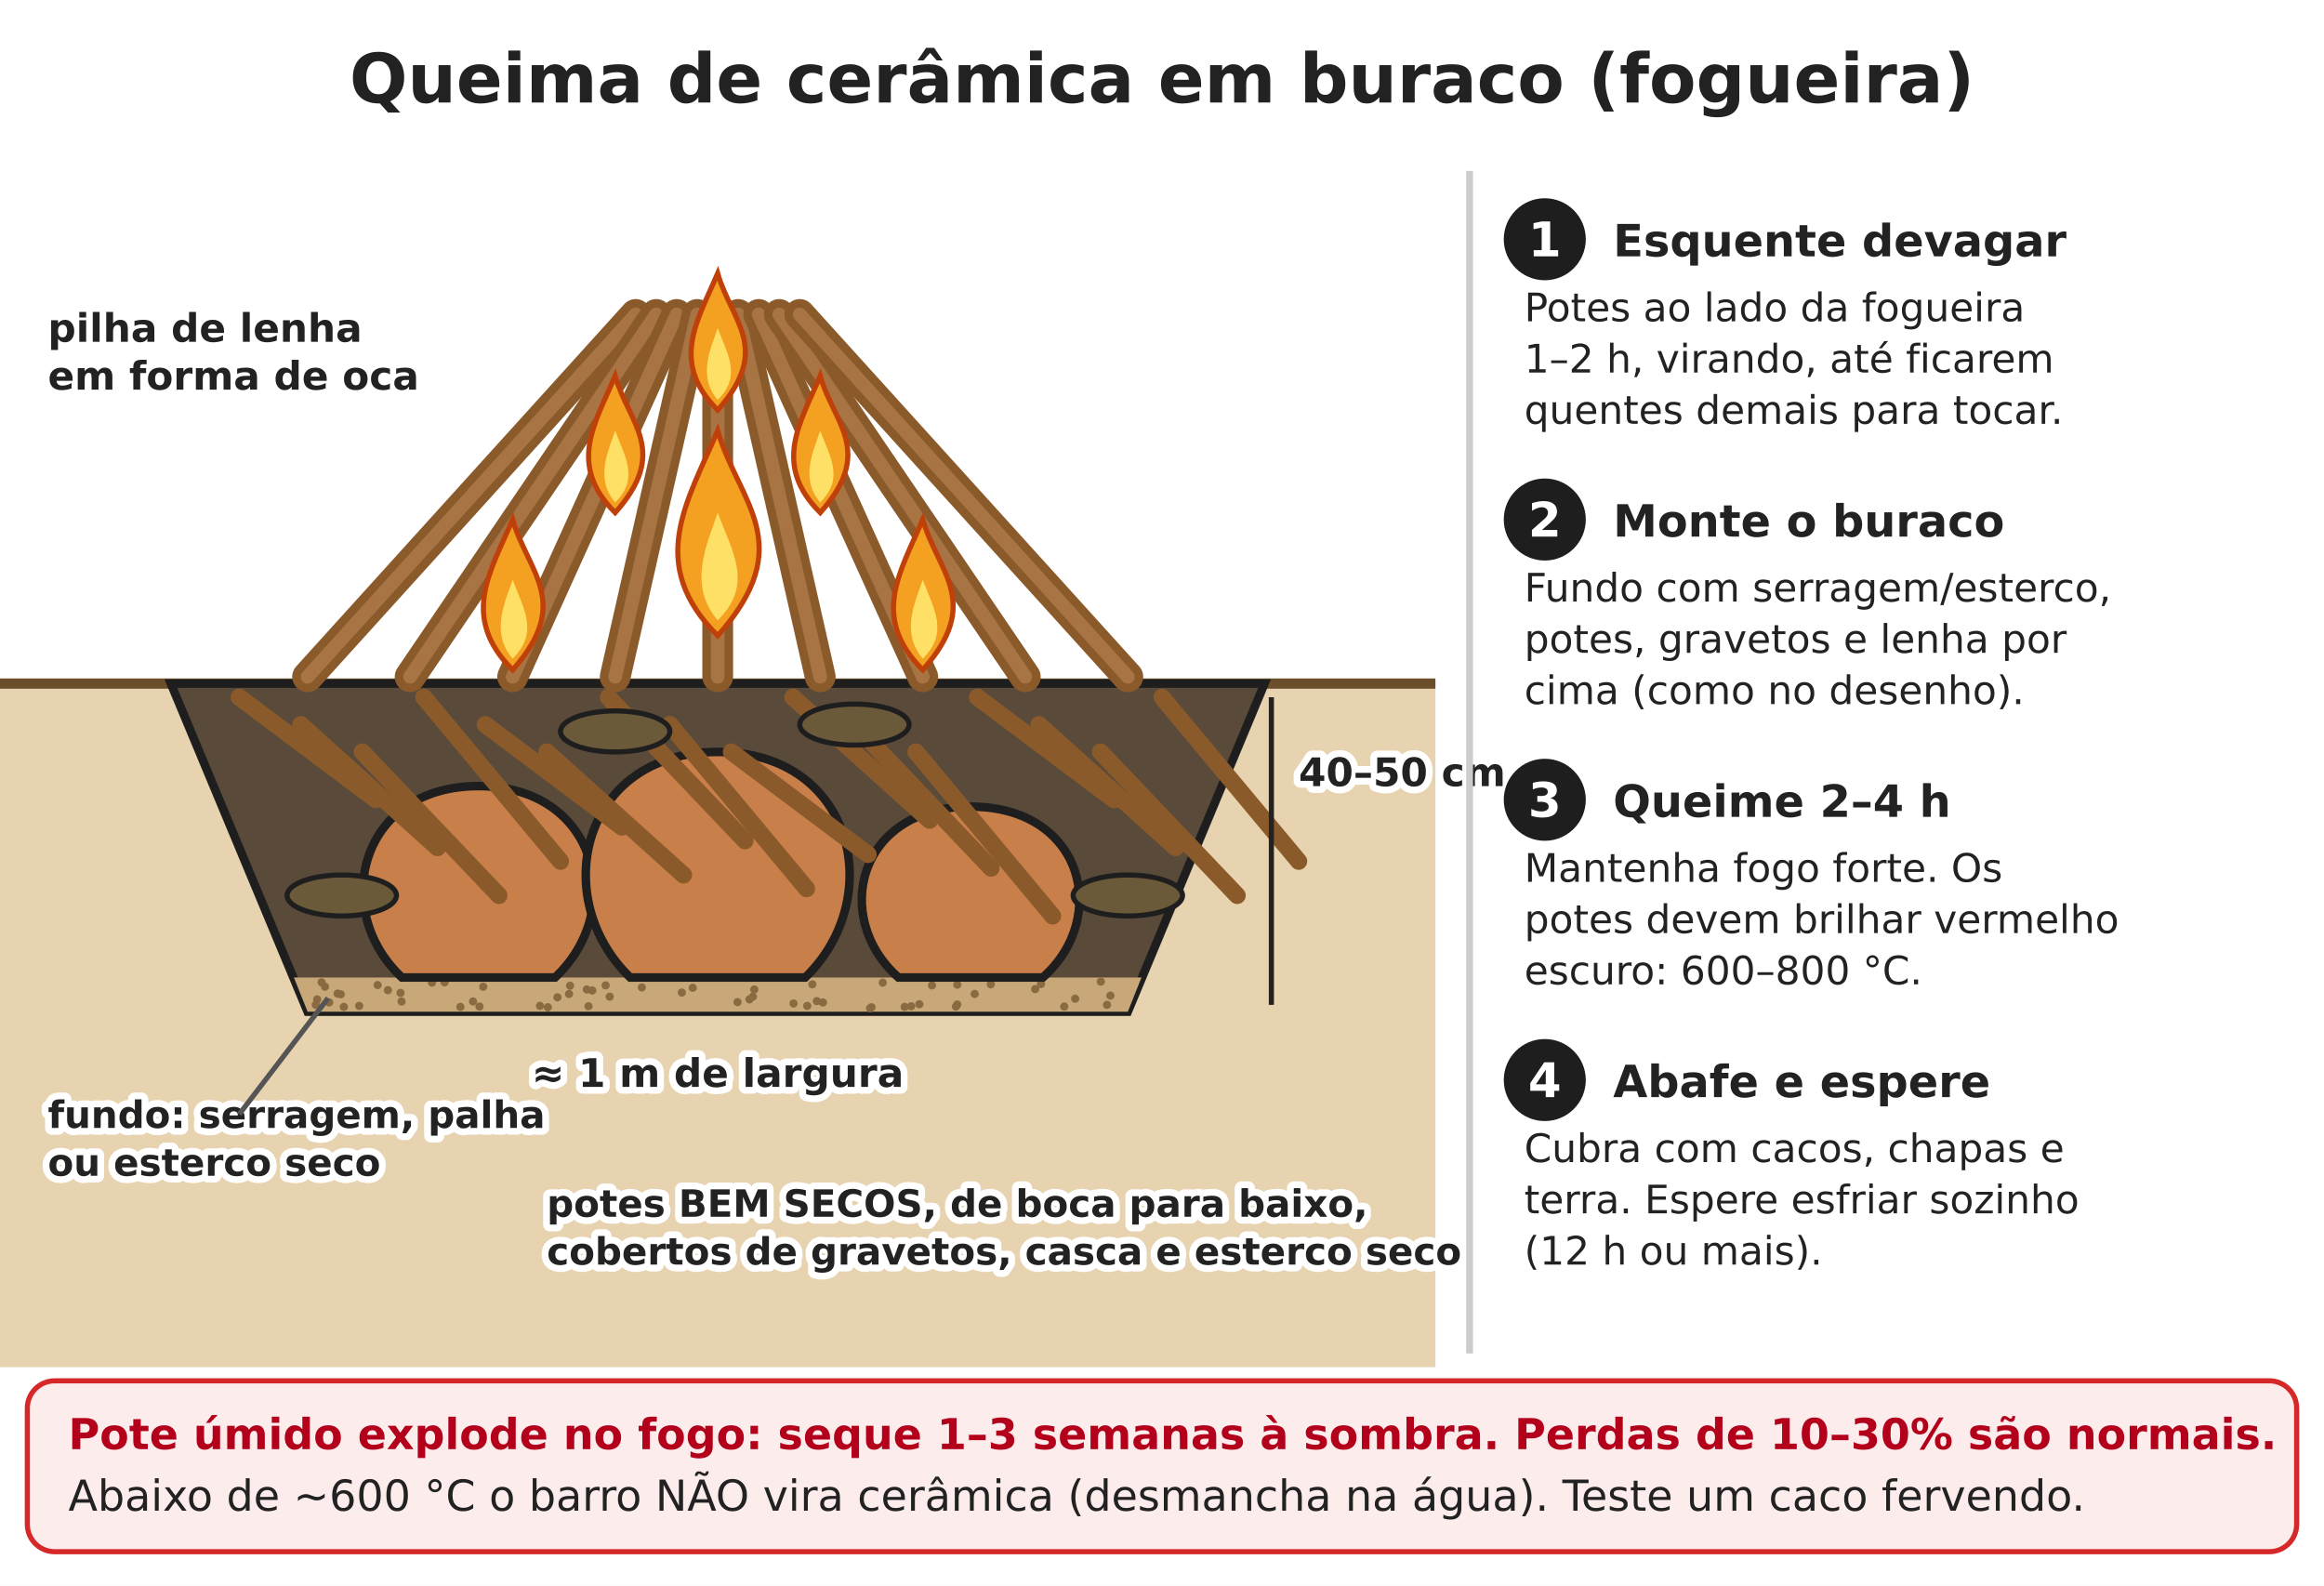
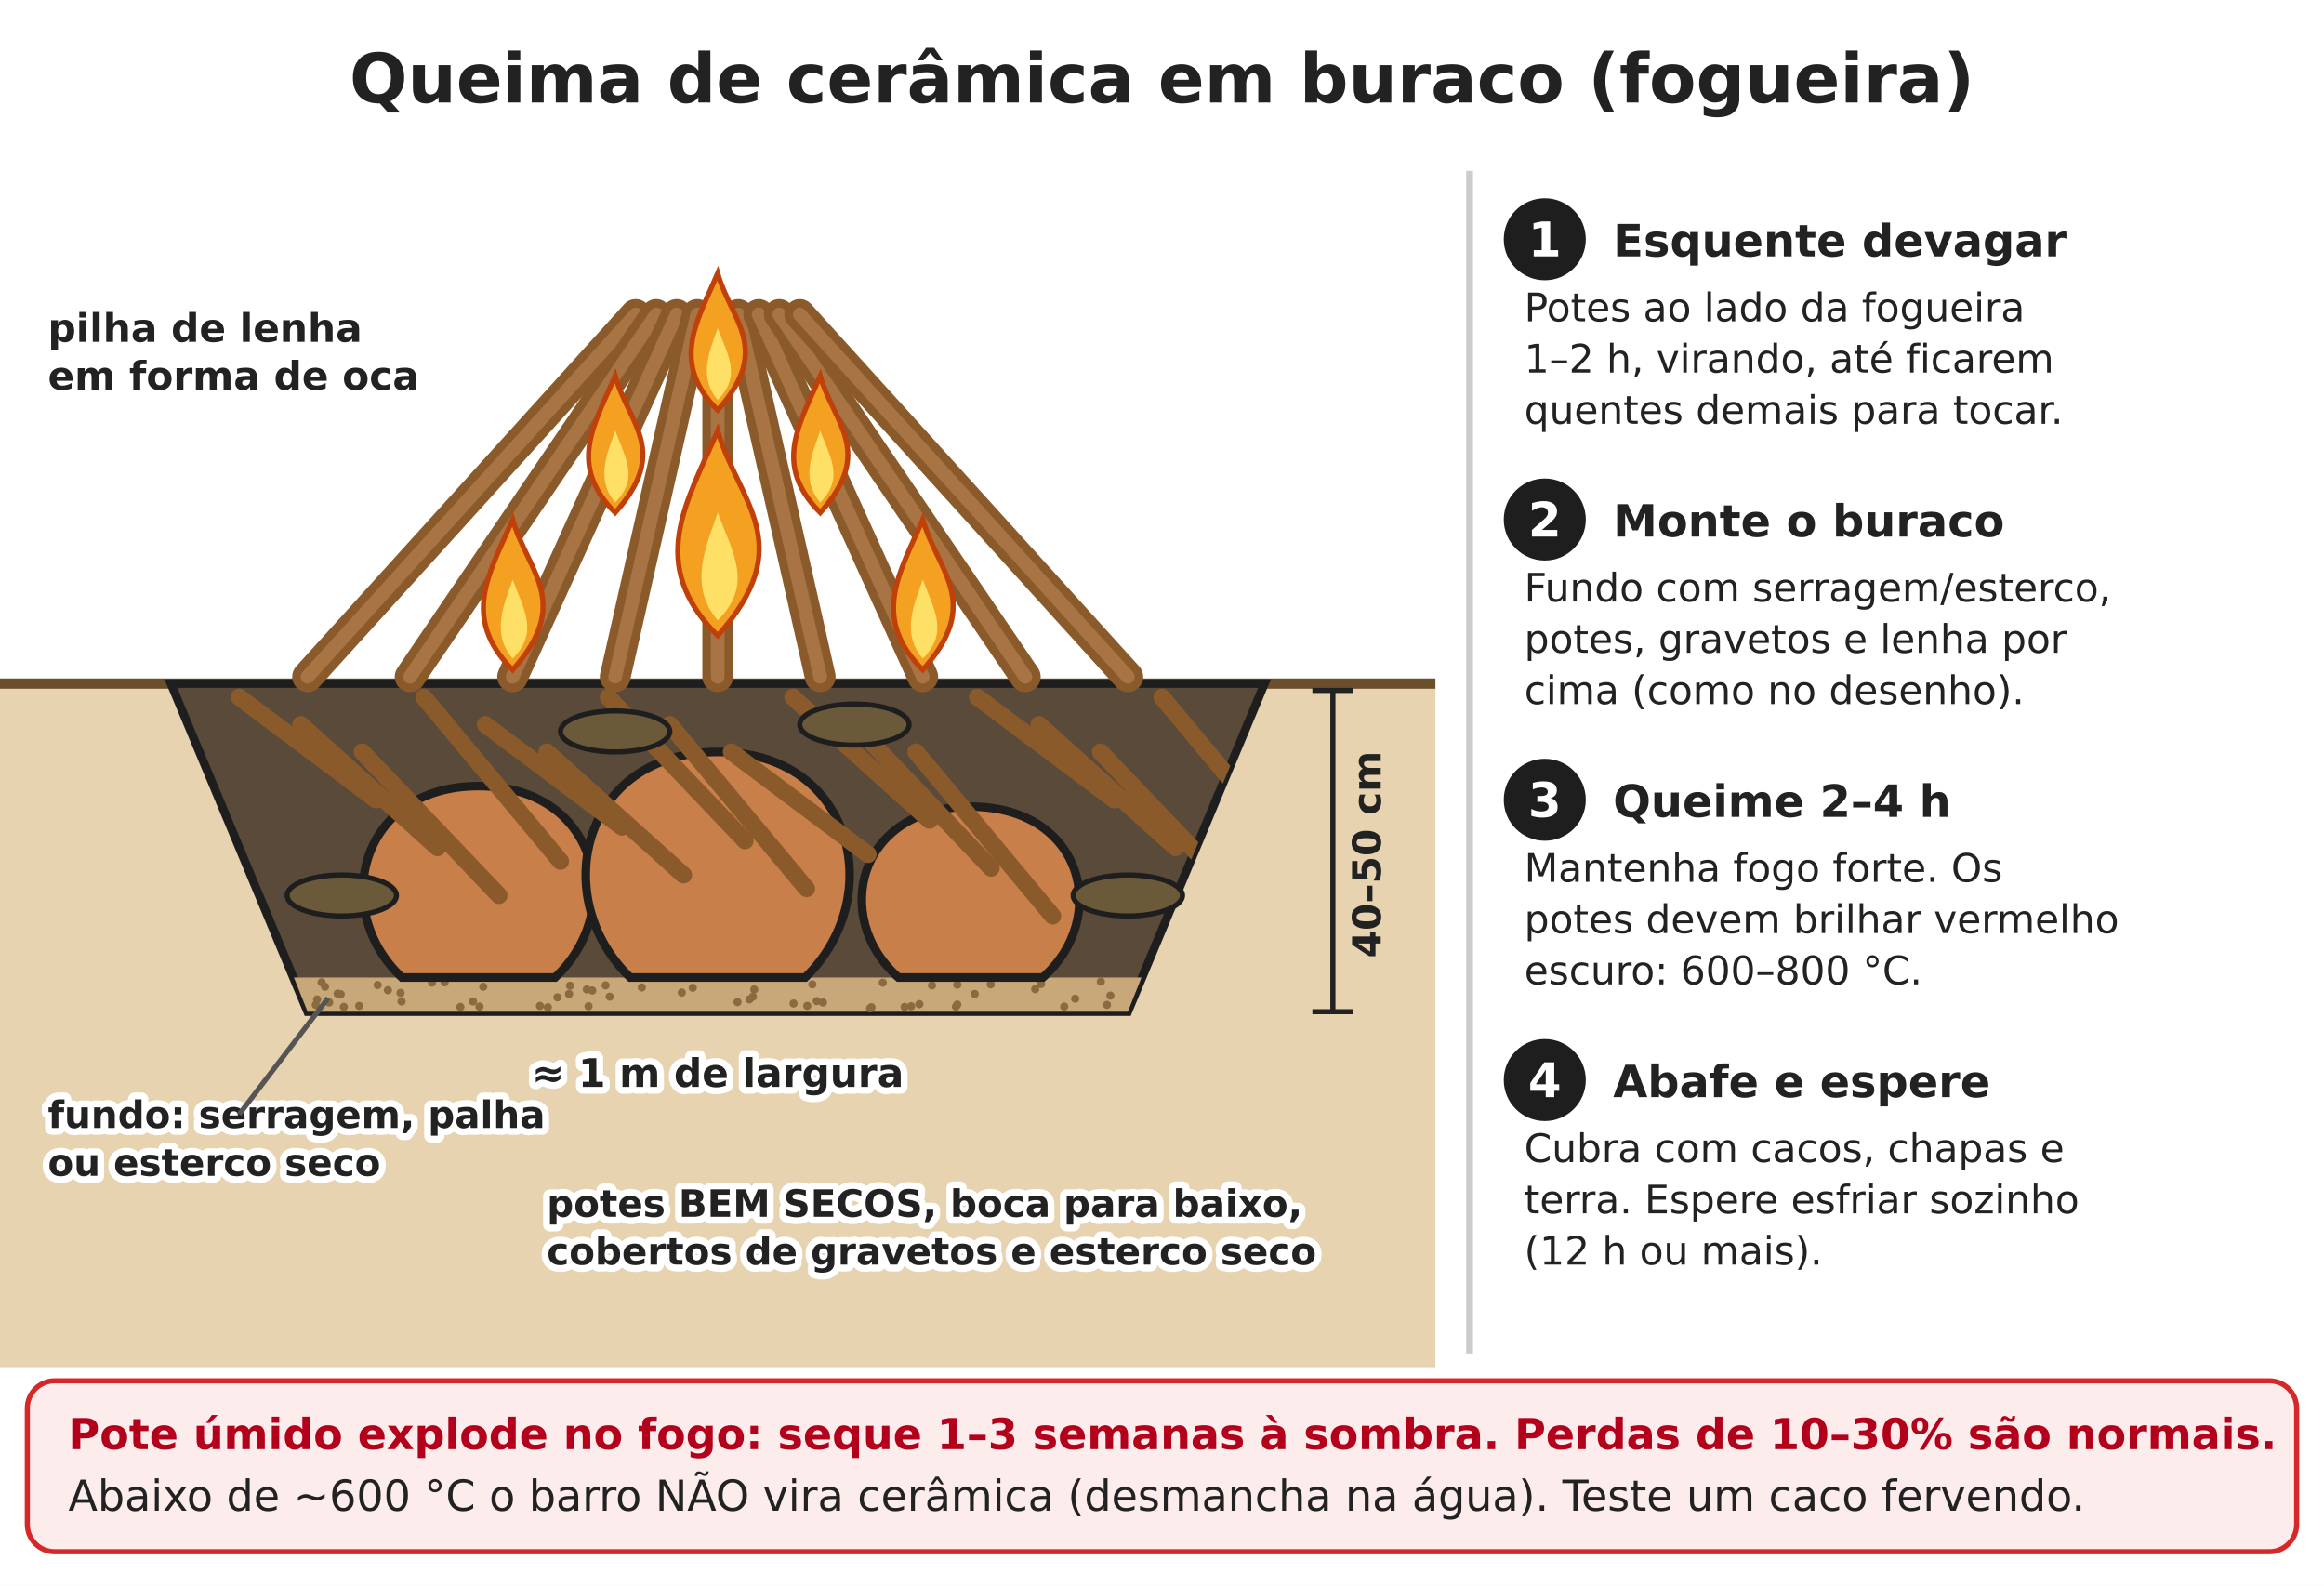
<svg xmlns="http://www.w3.org/2000/svg" viewBox="0 0 680 464" font-family="DejaVu Sans, Arial, Helvetica, sans-serif">
  <rect width="680" height="464" fill="#fff" />
  <text x="340.0" y="30" text-anchor="middle" font-size="20" font-weight="bold" fill="#222">Queima de cerâmica em buraco (fogueira)</text>
  <rect x="0" y="200" width="420" height="200" fill="#e8d3b0" />
  <line x1="0" y1="200" x2="420" y2="200" stroke="#6b4f2a" stroke-width="3" />
  <path d="M50 200 L 90 296 L 330 296 L 370 200 Z" fill="#5a4a3a" stroke="#1e1e1e" stroke-width="2.5" />
  <path d="M86 286 L 90 296 L 330 296 L 334 286 Z" fill="#c8a878" />
  <circle cx="239.0" cy="292.9" r="1.2" fill="#8a6a40" />
  <circle cx="279.7" cy="294.5" r="1.2" fill="#8a6a40" />
  <circle cx="266.6" cy="294.4" r="1.2" fill="#8a6a40" />
  <circle cx="98.8" cy="290.7" r="1.2" fill="#8a6a40" />
  <circle cx="314.6" cy="292.2" r="1.2" fill="#8a6a40" />
  <circle cx="304.6" cy="287.9" r="1.2" fill="#8a6a40" />
  <circle cx="202.7" cy="289.0" r="1.2" fill="#8a6a40" />
  <circle cx="220.3" cy="291.6" r="1.2" fill="#8a6a40" />
  <circle cx="95.1" cy="288.7" r="1.2" fill="#8a6a40" />
  <circle cx="158.0" cy="294.3" r="1.2" fill="#8a6a40" />
  <circle cx="272.7" cy="288.3" r="1.2" fill="#8a6a40" />
  <circle cx="280.1" cy="288.1" r="1.2" fill="#8a6a40" />
  <circle cx="237.7" cy="288.0" r="1.2" fill="#8a6a40" />
  <circle cx="92.4" cy="294.0" r="1.2" fill="#8a6a40" />
  <circle cx="141.4" cy="288.7" r="1.2" fill="#8a6a40" />
  <circle cx="323.9" cy="294.0" r="1.2" fill="#8a6a40" />
  <circle cx="160.3" cy="294.7" r="1.2" fill="#8a6a40" />
  <circle cx="219.3" cy="292.4" r="1.2" fill="#8a6a40" />
  <circle cx="140.3" cy="294.5" r="1.2" fill="#8a6a40" />
  <circle cx="255.0" cy="294.7" r="1.2" fill="#8a6a40" />
  <circle cx="302.9" cy="289.4" r="1.2" fill="#8a6a40" />
  <circle cx="177.2" cy="288.3" r="1.2" fill="#8a6a40" />
  <circle cx="126.4" cy="287.5" r="1.2" fill="#8a6a40" />
  <circle cx="163.1" cy="291.8" r="1.2" fill="#8a6a40" />
  <circle cx="92.8" cy="292.4" r="1.2" fill="#8a6a40" />
  <circle cx="171.7" cy="289.5" r="1.2" fill="#8a6a40" />
  <circle cx="285.2" cy="290.8" r="1.2" fill="#8a6a40" />
  <circle cx="166.5" cy="290.8" r="1.2" fill="#8a6a40" />
  <circle cx="258.3" cy="287.5" r="1.2" fill="#8a6a40" />
  <circle cx="322.1" cy="287.2" r="1.2" fill="#8a6a40" />
  <circle cx="269.0" cy="293.8" r="1.2" fill="#8a6a40" />
  <circle cx="96.3" cy="293.3" r="1.2" fill="#8a6a40" />
  <circle cx="178.4" cy="291.6" r="1.2" fill="#8a6a40" />
  <circle cx="94.1" cy="287.4" r="1.2" fill="#8a6a40" />
  <circle cx="134.7" cy="294.6" r="1.2" fill="#8a6a40" />
  <circle cx="138.4" cy="293.0" r="1.2" fill="#8a6a40" />
  <circle cx="311.4" cy="294.5" r="1.2" fill="#8a6a40" />
  <circle cx="173.3" cy="289.8" r="1.2" fill="#8a6a40" />
  <circle cx="215.8" cy="293.2" r="1.2" fill="#8a6a40" />
  <circle cx="117.5" cy="293.0" r="1.2" fill="#8a6a40" />
  <circle cx="280.1" cy="293.9" r="1.2" fill="#8a6a40" />
  <circle cx="100.6" cy="294.6" r="1.2" fill="#8a6a40" />
  <circle cx="113.5" cy="289.7" r="1.2" fill="#8a6a40" />
  <circle cx="236.2" cy="294.3" r="1.2" fill="#8a6a40" />
  <circle cx="172.2" cy="294.4" r="1.2" fill="#8a6a40" />
  <circle cx="220.7" cy="289.5" r="1.2" fill="#8a6a40" />
  <circle cx="166.8" cy="288.4" r="1.2" fill="#8a6a40" />
  <circle cx="110.5" cy="288.2" r="1.2" fill="#8a6a40" />
  <circle cx="254.6" cy="295.0" r="1.2" fill="#8a6a40" />
  <circle cx="130.1" cy="287.4" r="1.2" fill="#8a6a40" />
  <circle cx="324.9" cy="291.3" r="1.2" fill="#8a6a40" />
  <circle cx="187.8" cy="288.9" r="1.2" fill="#8a6a40" />
  <circle cx="232.2" cy="293.6" r="1.2" fill="#8a6a40" />
  <circle cx="199.5" cy="290.4" r="1.2" fill="#8a6a40" />
  <circle cx="105.1" cy="294.3" r="1.2" fill="#8a6a40" />
  <circle cx="99.7" cy="290.9" r="1.2" fill="#8a6a40" />
  <circle cx="289.9" cy="288.0" r="1.2" fill="#8a6a40" />
  <circle cx="264.7" cy="294.6" r="1.2" fill="#8a6a40" />
  <circle cx="240.8" cy="293.3" r="1.2" fill="#8a6a40" />
  <circle cx="117.2" cy="290.5" r="1.2" fill="#8a6a40" />
  <path d="M117.6 286 C 96.6 266.4, 105.0 230, 140 230 C 175.0 230, 183.4 266.4, 162.4 286 Z" fill="#c87f4a" stroke="#1e1e1e" stroke-width="2.5" />
  <path d="M184.4 286 C 160.4 262.9, 170.0 220, 210 220 C 250.0 220, 259.6 262.9, 235.6 286 Z" fill="#c87f4a" stroke="#1e1e1e" stroke-width="2.5" />
  <path d="M262.88 286 C 243.08 268.5, 251.0 236, 284 236 C 317.0 236, 324.92 268.5, 305.12 286 Z" fill="#c87f4a" stroke="#1e1e1e" stroke-width="2.5" />
-   <line x1="70" y1="204" x2="110" y2="234" stroke="#8b5a2b" stroke-width="5" stroke-linecap="round" />
-   <line x1="88" y1="212" x2="128" y2="248" stroke="#8b5a2b" stroke-width="5" stroke-linecap="round" />
-   <line x1="106" y1="220" x2="146" y2="262" stroke="#8b5a2b" stroke-width="5" stroke-linecap="round" />
-   <line x1="124" y1="204" x2="164" y2="252" stroke="#8b5a2b" stroke-width="5" stroke-linecap="round" />
-   <line x1="142" y1="212" x2="182" y2="242" stroke="#8b5a2b" stroke-width="5" stroke-linecap="round" />
-   <line x1="160" y1="220" x2="200" y2="256" stroke="#8b5a2b" stroke-width="5" stroke-linecap="round" />
-   <line x1="178" y1="204" x2="218" y2="246" stroke="#8b5a2b" stroke-width="5" stroke-linecap="round" />
-   <line x1="196" y1="212" x2="236" y2="260" stroke="#8b5a2b" stroke-width="5" stroke-linecap="round" />
-   <line x1="214" y1="220" x2="254" y2="250" stroke="#8b5a2b" stroke-width="5" stroke-linecap="round" />
-   <line x1="232" y1="204" x2="272" y2="240" stroke="#8b5a2b" stroke-width="5" stroke-linecap="round" />
-   <line x1="250" y1="212" x2="290" y2="254" stroke="#8b5a2b" stroke-width="5" stroke-linecap="round" />
-   <line x1="268" y1="220" x2="308" y2="268" stroke="#8b5a2b" stroke-width="5" stroke-linecap="round" />
-   <line x1="286" y1="204" x2="326" y2="234" stroke="#8b5a2b" stroke-width="5" stroke-linecap="round" />
-   <line x1="304" y1="212" x2="344" y2="248" stroke="#8b5a2b" stroke-width="5" stroke-linecap="round" />
-   <line x1="322" y1="220" x2="362" y2="262" stroke="#8b5a2b" stroke-width="5" stroke-linecap="round" />
-   <line x1="340" y1="204" x2="380" y2="252" stroke="#8b5a2b" stroke-width="5" stroke-linecap="round" />
+   <clipPath id="cova">
+     <path d="M50 200 L 90 296 L 330 296 L 370 200 Z" />
+   </clipPath>
+   <g clip-path="url(#cova)">
+     <line x1="70" y1="204" x2="110" y2="234" stroke="#8b5a2b" stroke-width="5" stroke-linecap="round" />
+     <line x1="88" y1="212" x2="128" y2="248" stroke="#8b5a2b" stroke-width="5" stroke-linecap="round" />
+     <line x1="106" y1="220" x2="146" y2="262" stroke="#8b5a2b" stroke-width="5" stroke-linecap="round" />
+     <line x1="124" y1="204" x2="164" y2="252" stroke="#8b5a2b" stroke-width="5" stroke-linecap="round" />
+     <line x1="142" y1="212" x2="182" y2="242" stroke="#8b5a2b" stroke-width="5" stroke-linecap="round" />
+     <line x1="160" y1="220" x2="200" y2="256" stroke="#8b5a2b" stroke-width="5" stroke-linecap="round" />
+     <line x1="178" y1="204" x2="218" y2="246" stroke="#8b5a2b" stroke-width="5" stroke-linecap="round" />
+     <line x1="196" y1="212" x2="236" y2="260" stroke="#8b5a2b" stroke-width="5" stroke-linecap="round" />
+     <line x1="214" y1="220" x2="254" y2="250" stroke="#8b5a2b" stroke-width="5" stroke-linecap="round" />
+     <line x1="232" y1="204" x2="272" y2="240" stroke="#8b5a2b" stroke-width="5" stroke-linecap="round" />
+     <line x1="250" y1="212" x2="290" y2="254" stroke="#8b5a2b" stroke-width="5" stroke-linecap="round" />
+     <line x1="268" y1="220" x2="308" y2="268" stroke="#8b5a2b" stroke-width="5" stroke-linecap="round" />
+     <line x1="286" y1="204" x2="326" y2="234" stroke="#8b5a2b" stroke-width="5" stroke-linecap="round" />
+     <line x1="304" y1="212" x2="344" y2="248" stroke="#8b5a2b" stroke-width="5" stroke-linecap="round" />
+     <line x1="322" y1="220" x2="362" y2="262" stroke="#8b5a2b" stroke-width="5" stroke-linecap="round" />
+     <line x1="340" y1="204" x2="380" y2="252" stroke="#8b5a2b" stroke-width="5" stroke-linecap="round" />
+   </g>
  <ellipse cx="100" cy="262" rx="16" ry="6" fill="#6b5a3a" stroke="#1e1e1e" stroke-width="1.5" />
  <ellipse cx="330" cy="262" rx="16" ry="6" fill="#6b5a3a" stroke="#1e1e1e" stroke-width="1.5" />
  <ellipse cx="180" cy="214" rx="16" ry="6" fill="#6b5a3a" stroke="#1e1e1e" stroke-width="1.5" />
  <ellipse cx="250" cy="212" rx="16" ry="6" fill="#6b5a3a" stroke="#1e1e1e" stroke-width="1.5" />
  <line x1="90" y1="198" x2="186" y2="92" stroke="#8b5a2b" stroke-width="9" stroke-linecap="round" />
  <line x1="90" y1="198" x2="186" y2="92" stroke="#a87443" stroke-width="4" stroke-linecap="round" />
  <line x1="120" y1="198" x2="192" y2="92" stroke="#8b5a2b" stroke-width="9" stroke-linecap="round" />
  <line x1="120" y1="198" x2="192" y2="92" stroke="#a87443" stroke-width="4" stroke-linecap="round" />
  <line x1="150" y1="198" x2="198" y2="92" stroke="#8b5a2b" stroke-width="9" stroke-linecap="round" />
  <line x1="150" y1="198" x2="198" y2="92" stroke="#a87443" stroke-width="4" stroke-linecap="round" />
  <line x1="180" y1="198" x2="204" y2="92" stroke="#8b5a2b" stroke-width="9" stroke-linecap="round" />
  <line x1="180" y1="198" x2="204" y2="92" stroke="#a87443" stroke-width="4" stroke-linecap="round" />
  <line x1="210" y1="198" x2="210" y2="92" stroke="#8b5a2b" stroke-width="9" stroke-linecap="round" />
  <line x1="210" y1="198" x2="210" y2="92" stroke="#a87443" stroke-width="4" stroke-linecap="round" />
  <line x1="240" y1="198" x2="216" y2="92" stroke="#8b5a2b" stroke-width="9" stroke-linecap="round" />
  <line x1="240" y1="198" x2="216" y2="92" stroke="#a87443" stroke-width="4" stroke-linecap="round" />
  <line x1="270" y1="198" x2="222" y2="92" stroke="#8b5a2b" stroke-width="9" stroke-linecap="round" />
  <line x1="270" y1="198" x2="222" y2="92" stroke="#a87443" stroke-width="4" stroke-linecap="round" />
  <line x1="300" y1="198" x2="228" y2="92" stroke="#8b5a2b" stroke-width="9" stroke-linecap="round" />
  <line x1="300" y1="198" x2="228" y2="92" stroke="#a87443" stroke-width="4" stroke-linecap="round" />
  <line x1="330" y1="198" x2="234" y2="92" stroke="#8b5a2b" stroke-width="9" stroke-linecap="round" />
  <line x1="330" y1="198" x2="234" y2="92" stroke="#a87443" stroke-width="4" stroke-linecap="round" />
  <path d="M150 196 C 134.6 180.6, 143.4 167.4, 150 152.0 C 154.4 167.4, 167.6 176.2, 150 196 Z" fill="#f4a020" stroke="#c0400a" stroke-width="1.5" />
  <path d="M150 192.7 C 143.4 185.0, 147.8 176.2, 150 169.6 C 153.3 178.4, 157.7 185.0, 150 192.7 Z" fill="#ffe066" />
  <path d="M210 186 C 189.0 165.0, 201.0 147.0, 210 126.0 C 216.0 147.0, 234.0 159.0, 210 186 Z" fill="#f4a020" stroke="#c0400a" stroke-width="1.5" />
  <path d="M210 181.5 C 201.0 171.0, 207.0 159.0, 210 150.0 C 214.5 162.0, 220.5 171.0, 210 181.5 Z" fill="#ffe066" />
  <path d="M270 196 C 254.6 180.6, 263.4 167.4, 270 152.0 C 274.4 167.4, 287.6 176.2, 270 196 Z" fill="#f4a020" stroke="#c0400a" stroke-width="1.5" />
  <path d="M270 192.7 C 263.4 185.0, 267.8 176.2, 270 169.6 C 273.3 178.4, 277.7 185.0, 270 192.7 Z" fill="#ffe066" />
  <path d="M180 150 C 166.0 136.0, 174.0 124.0, 180 110.0 C 184.0 124.0, 196.0 132.0, 180 150 Z" fill="#f4a020" stroke="#c0400a" stroke-width="1.5" />
  <path d="M180 147.0 C 174.0 140.0, 178.0 132.0, 180 126.0 C 183.0 134.0, 187.0 140.0, 180 147.0 Z" fill="#ffe066" />
  <path d="M240 150 C 226.0 136.0, 234.0 124.0, 240 110.0 C 244.0 124.0, 256.0 132.0, 240 150 Z" fill="#f4a020" stroke="#c0400a" stroke-width="1.5" />
  <path d="M240 147.0 C 234.0 140.0, 238.0 132.0, 240 126.0 C 243.0 134.0, 247.0 140.0, 240 147.0 Z" fill="#ffe066" />
  <path d="M210 120 C 196.0 106.0, 204.0 94.0, 210 80.0 C 214.0 94.0, 226.0 102.0, 210 120 Z" fill="#f4a020" stroke="#c0400a" stroke-width="1.5" />
  <path d="M210 117.0 C 204.0 110.0, 208.0 102.0, 210 96.0 C 213.0 104.0, 217.0 110.0, 210 117.0 Z" fill="#ffe066" />
-   <text x="380" y="230" font-size="11.5" fill="#222" font-weight="bold" text-anchor="start" stroke="#fff" stroke-width="4" stroke-linejoin="round" paint-order="stroke">40–50 cm</text>
-   <line x1="372" y1="204" x2="372" y2="294" stroke="#222" stroke-width="1.5" />
+   <text x="404" y="250" font-size="11.5" font-weight="bold" fill="#222" text-anchor="middle" transform="rotate(-90 404 250)">40–50 cm</text>
+   <line x1="390" y1="202" x2="390" y2="296" stroke="#222" stroke-width="1.5" />
+   <line x1="384" y1="296" x2="396" y2="296" stroke="#222" stroke-width="1.5" />
+   <line x1="384" y1="202" x2="396" y2="202" stroke="#222" stroke-width="1.5" />
  <text x="210" y="318" font-size="11.5" fill="#222" font-weight="bold" text-anchor="middle" stroke="#fff" stroke-width="4" stroke-linejoin="round" paint-order="stroke">≈ 1 m de largura</text>
  <text x="14" y="330" font-size="11" fill="#222" font-weight="bold" text-anchor="start" stroke="#fff" stroke-width="4" stroke-linejoin="round" paint-order="stroke">fundo: serragem, palha</text>
  <text x="14" y="344" font-size="11" fill="#222" font-weight="bold" text-anchor="start" stroke="#fff" stroke-width="4" stroke-linejoin="round" paint-order="stroke">ou esterco seco</text>
  <line x1="70" y1="326" x2="96" y2="292" stroke="#555" stroke-width="1.5" />
-   <text x="160" y="356" font-size="11" fill="#222" font-weight="bold" text-anchor="start" stroke="#fff" stroke-width="4" stroke-linejoin="round" paint-order="stroke">potes BEM SECOS, de boca para baixo,</text>
-   <text x="160" y="370" font-size="11" fill="#222" font-weight="bold" text-anchor="start" stroke="#fff" stroke-width="4" stroke-linejoin="round" paint-order="stroke">cobertos de gravetos, casca e esterco seco</text>
+   <text x="160" y="356" font-size="11" fill="#222" font-weight="bold" text-anchor="start" stroke="#fff" stroke-width="4" stroke-linejoin="round" paint-order="stroke">potes BEM SECOS, boca para baixo,</text>
+   <text x="160" y="370" font-size="11" fill="#222" font-weight="bold" text-anchor="start" stroke="#fff" stroke-width="4" stroke-linejoin="round" paint-order="stroke">cobertos de gravetos e esterco seco</text>
  <text x="14" y="100" font-size="11.5" fill="#222" font-weight="bold" text-anchor="start" stroke="#fff" stroke-width="4" stroke-linejoin="round" paint-order="stroke">pilha de lenha</text>
  <text x="14" y="114" font-size="11.5" fill="#222" font-weight="bold" text-anchor="start" stroke="#fff" stroke-width="4" stroke-linejoin="round" paint-order="stroke">em forma de oca</text>
  <line x1="430" y1="50" x2="430" y2="396" stroke="#ccc" stroke-width="2" />
  <circle cx="452" cy="70" r="12" fill="#1e1e1e" />
  <text x="452" y="75" font-size="14" fill="#fff" font-weight="bold" text-anchor="middle">1</text>
  <text x="472" y="75" font-size="13" fill="#222" font-weight="bold" text-anchor="start">Esquente devagar</text>
  <text x="446" y="94" font-size="11.5" fill="#222" text-anchor="start">Potes ao lado da fogueira</text>
  <text x="446" y="109" font-size="11.5" fill="#222" text-anchor="start">1–2 h, virando, até ficarem</text>
  <text x="446" y="124" font-size="11.5" fill="#222" text-anchor="start">quentes demais para tocar.</text>
  <circle cx="452" cy="152" r="12" fill="#1e1e1e" />
  <text x="452" y="157" font-size="14" fill="#fff" font-weight="bold" text-anchor="middle">2</text>
  <text x="472" y="157" font-size="13" fill="#222" font-weight="bold" text-anchor="start">Monte o buraco</text>
  <text x="446" y="176" font-size="11.5" fill="#222" text-anchor="start">Fundo com serragem/esterco,</text>
  <text x="446" y="191" font-size="11.5" fill="#222" text-anchor="start">potes, gravetos e lenha por</text>
  <text x="446" y="206" font-size="11.5" fill="#222" text-anchor="start">cima (como no desenho).</text>
  <circle cx="452" cy="234" r="12" fill="#1e1e1e" />
  <text x="452" y="239" font-size="14" fill="#fff" font-weight="bold" text-anchor="middle">3</text>
  <text x="472" y="239" font-size="13" fill="#222" font-weight="bold" text-anchor="start">Queime 2–4 h</text>
  <text x="446" y="258" font-size="11.5" fill="#222" text-anchor="start">Mantenha fogo forte. Os</text>
  <text x="446" y="273" font-size="11.5" fill="#222" text-anchor="start">potes devem brilhar vermelho</text>
  <text x="446" y="288" font-size="11.5" fill="#222" text-anchor="start">escuro: 600–800 °C.</text>
  <circle cx="452" cy="316" r="12" fill="#1e1e1e" />
  <text x="452" y="321" font-size="14" fill="#fff" font-weight="bold" text-anchor="middle">4</text>
  <text x="472" y="321" font-size="13" fill="#222" font-weight="bold" text-anchor="start">Abafe e espere</text>
  <text x="446" y="340" font-size="11.5" fill="#222" text-anchor="start">Cubra com cacos, chapas e</text>
  <text x="446" y="355" font-size="11.5" fill="#222" text-anchor="start">terra. Espere esfriar sozinho</text>
  <text x="446" y="370" font-size="11.5" fill="#222" text-anchor="start">(12 h ou mais).</text>
  <rect x="8" y="404" width="664" height="50" rx="8" fill="#fdecec" stroke="#d62828" stroke-width="1.5" />
  <text x="20" y="424" font-size="12.5" fill="#b3001b" font-weight="bold" text-anchor="start">Pote úmido explode no fogo: seque 1–3 semanas à sombra. Perdas de 10–30% são normais.</text>
  <text x="20" y="442" font-size="12.5" fill="#222" text-anchor="start">Abaixo de ~600 °C o barro NÃO vira cerâmica (desmancha na água). Teste um caco fervendo.</text>
</svg>
